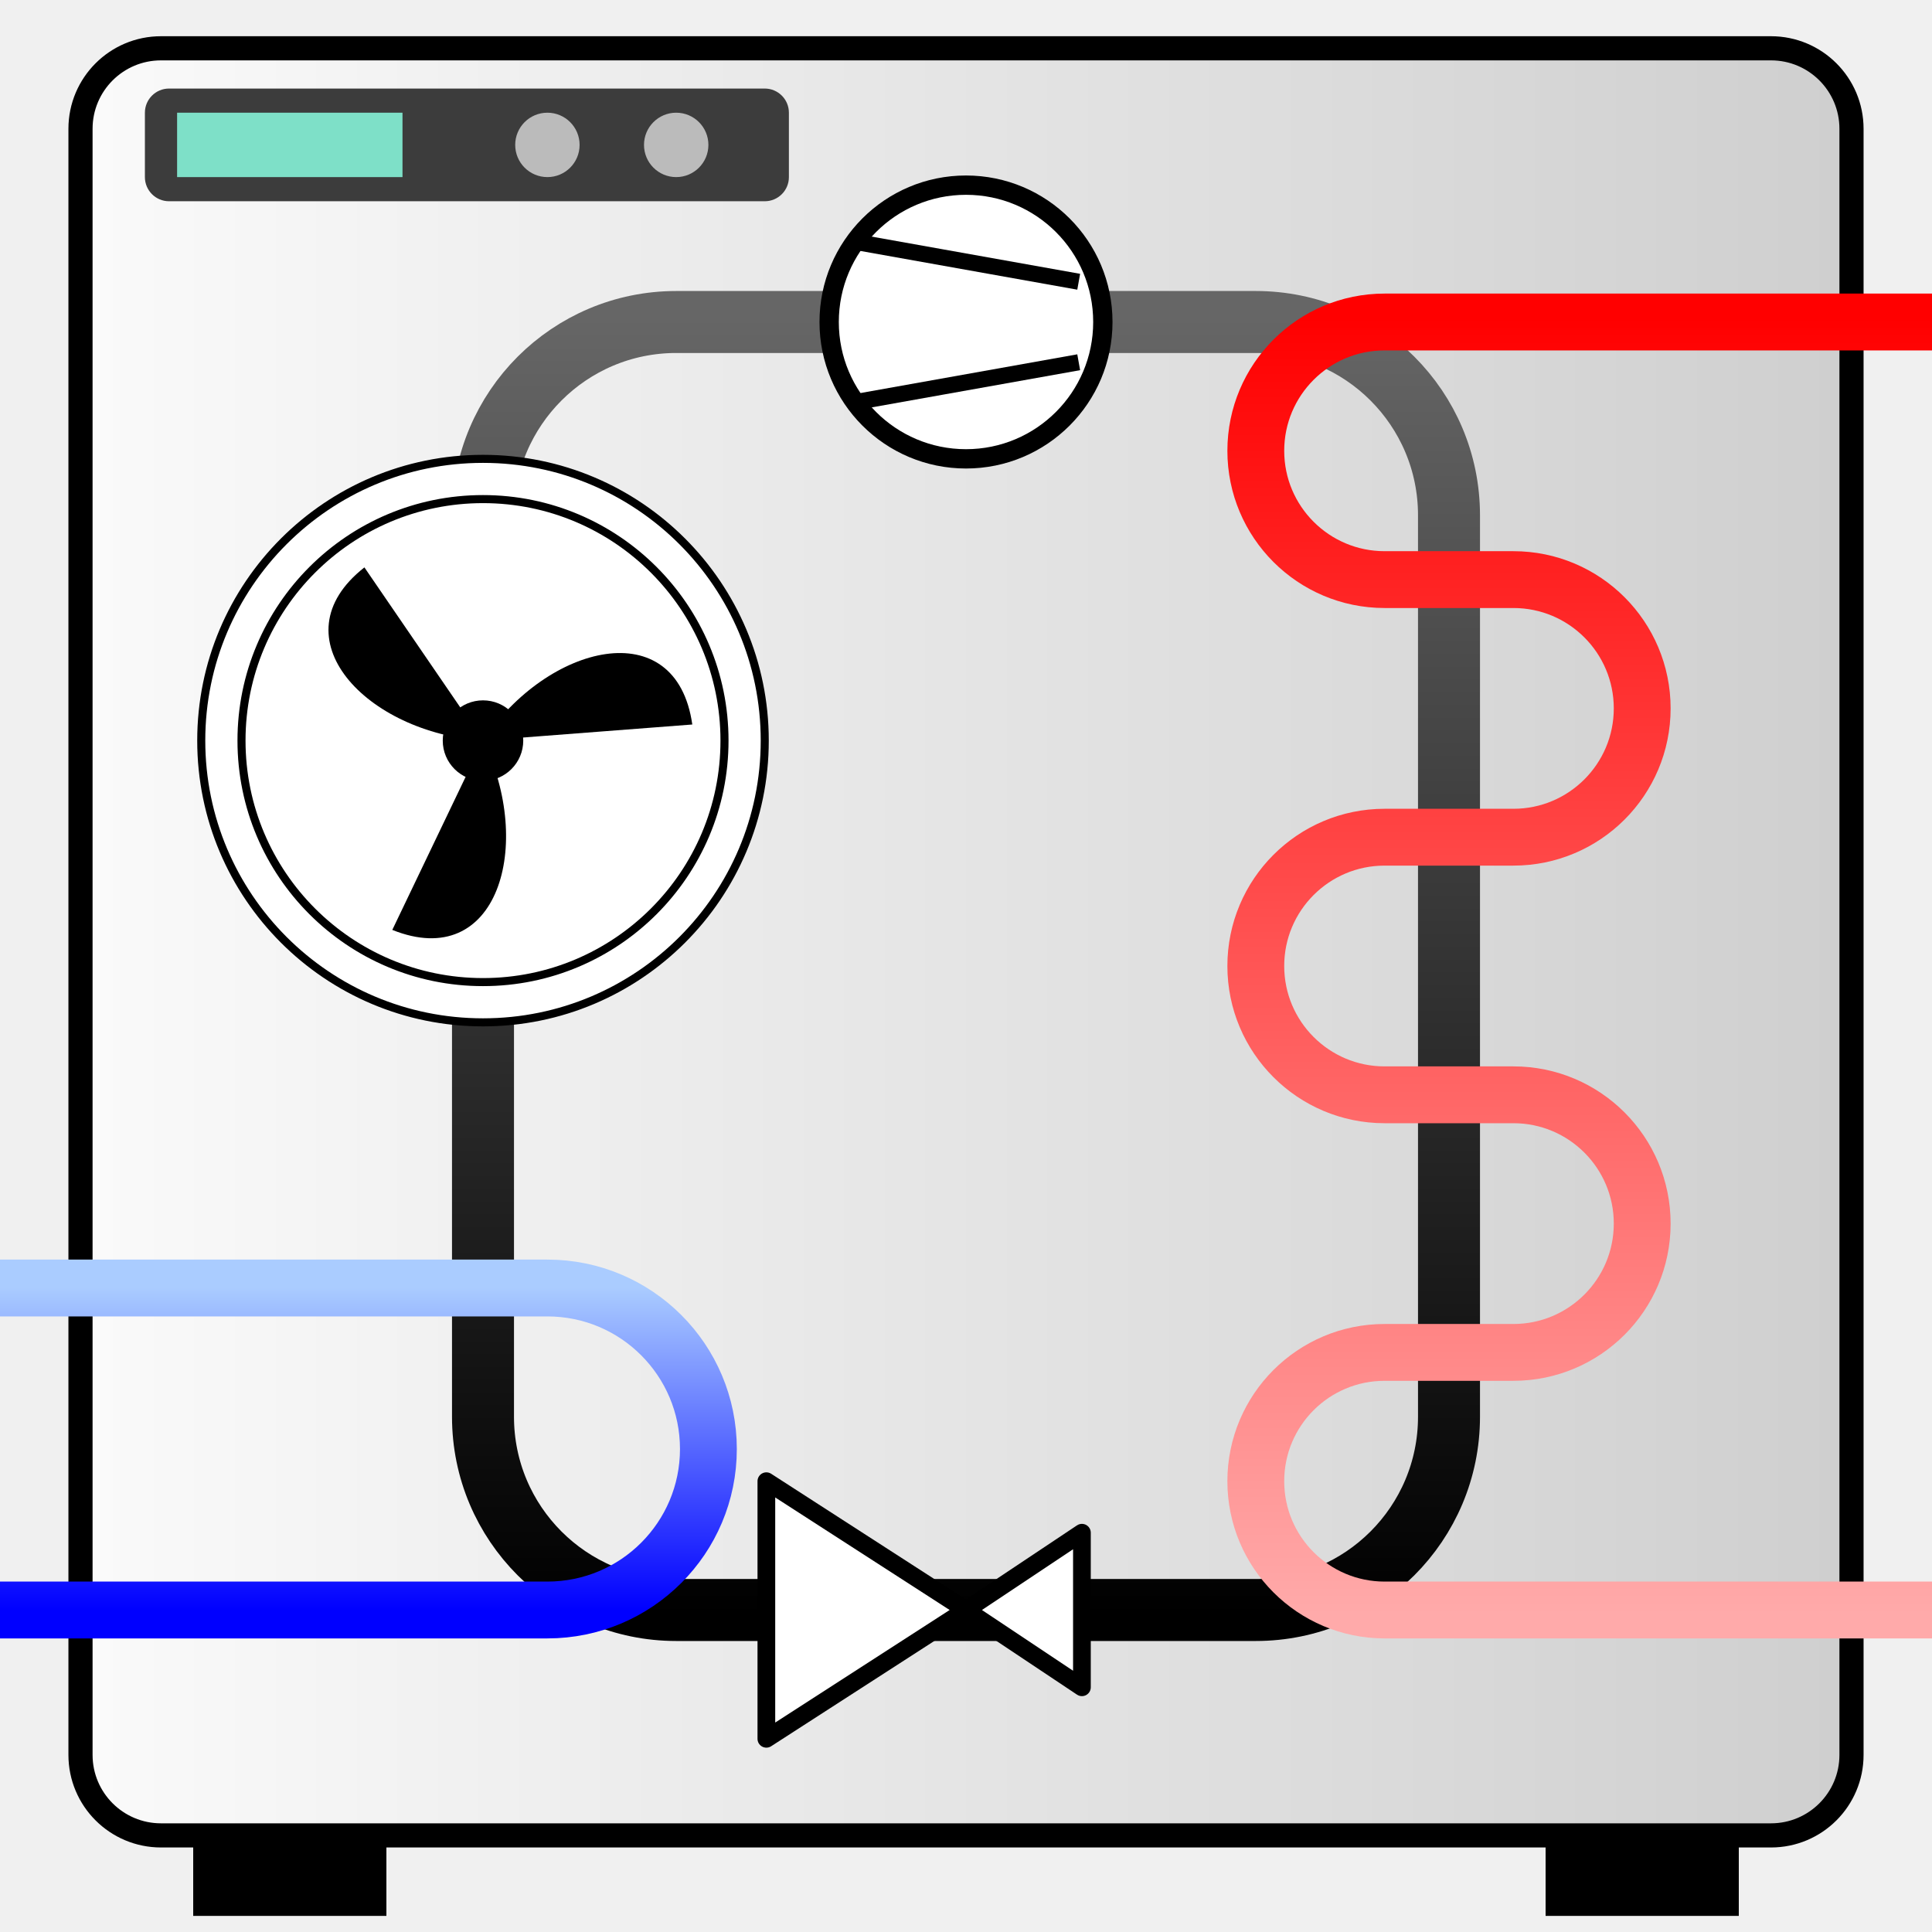
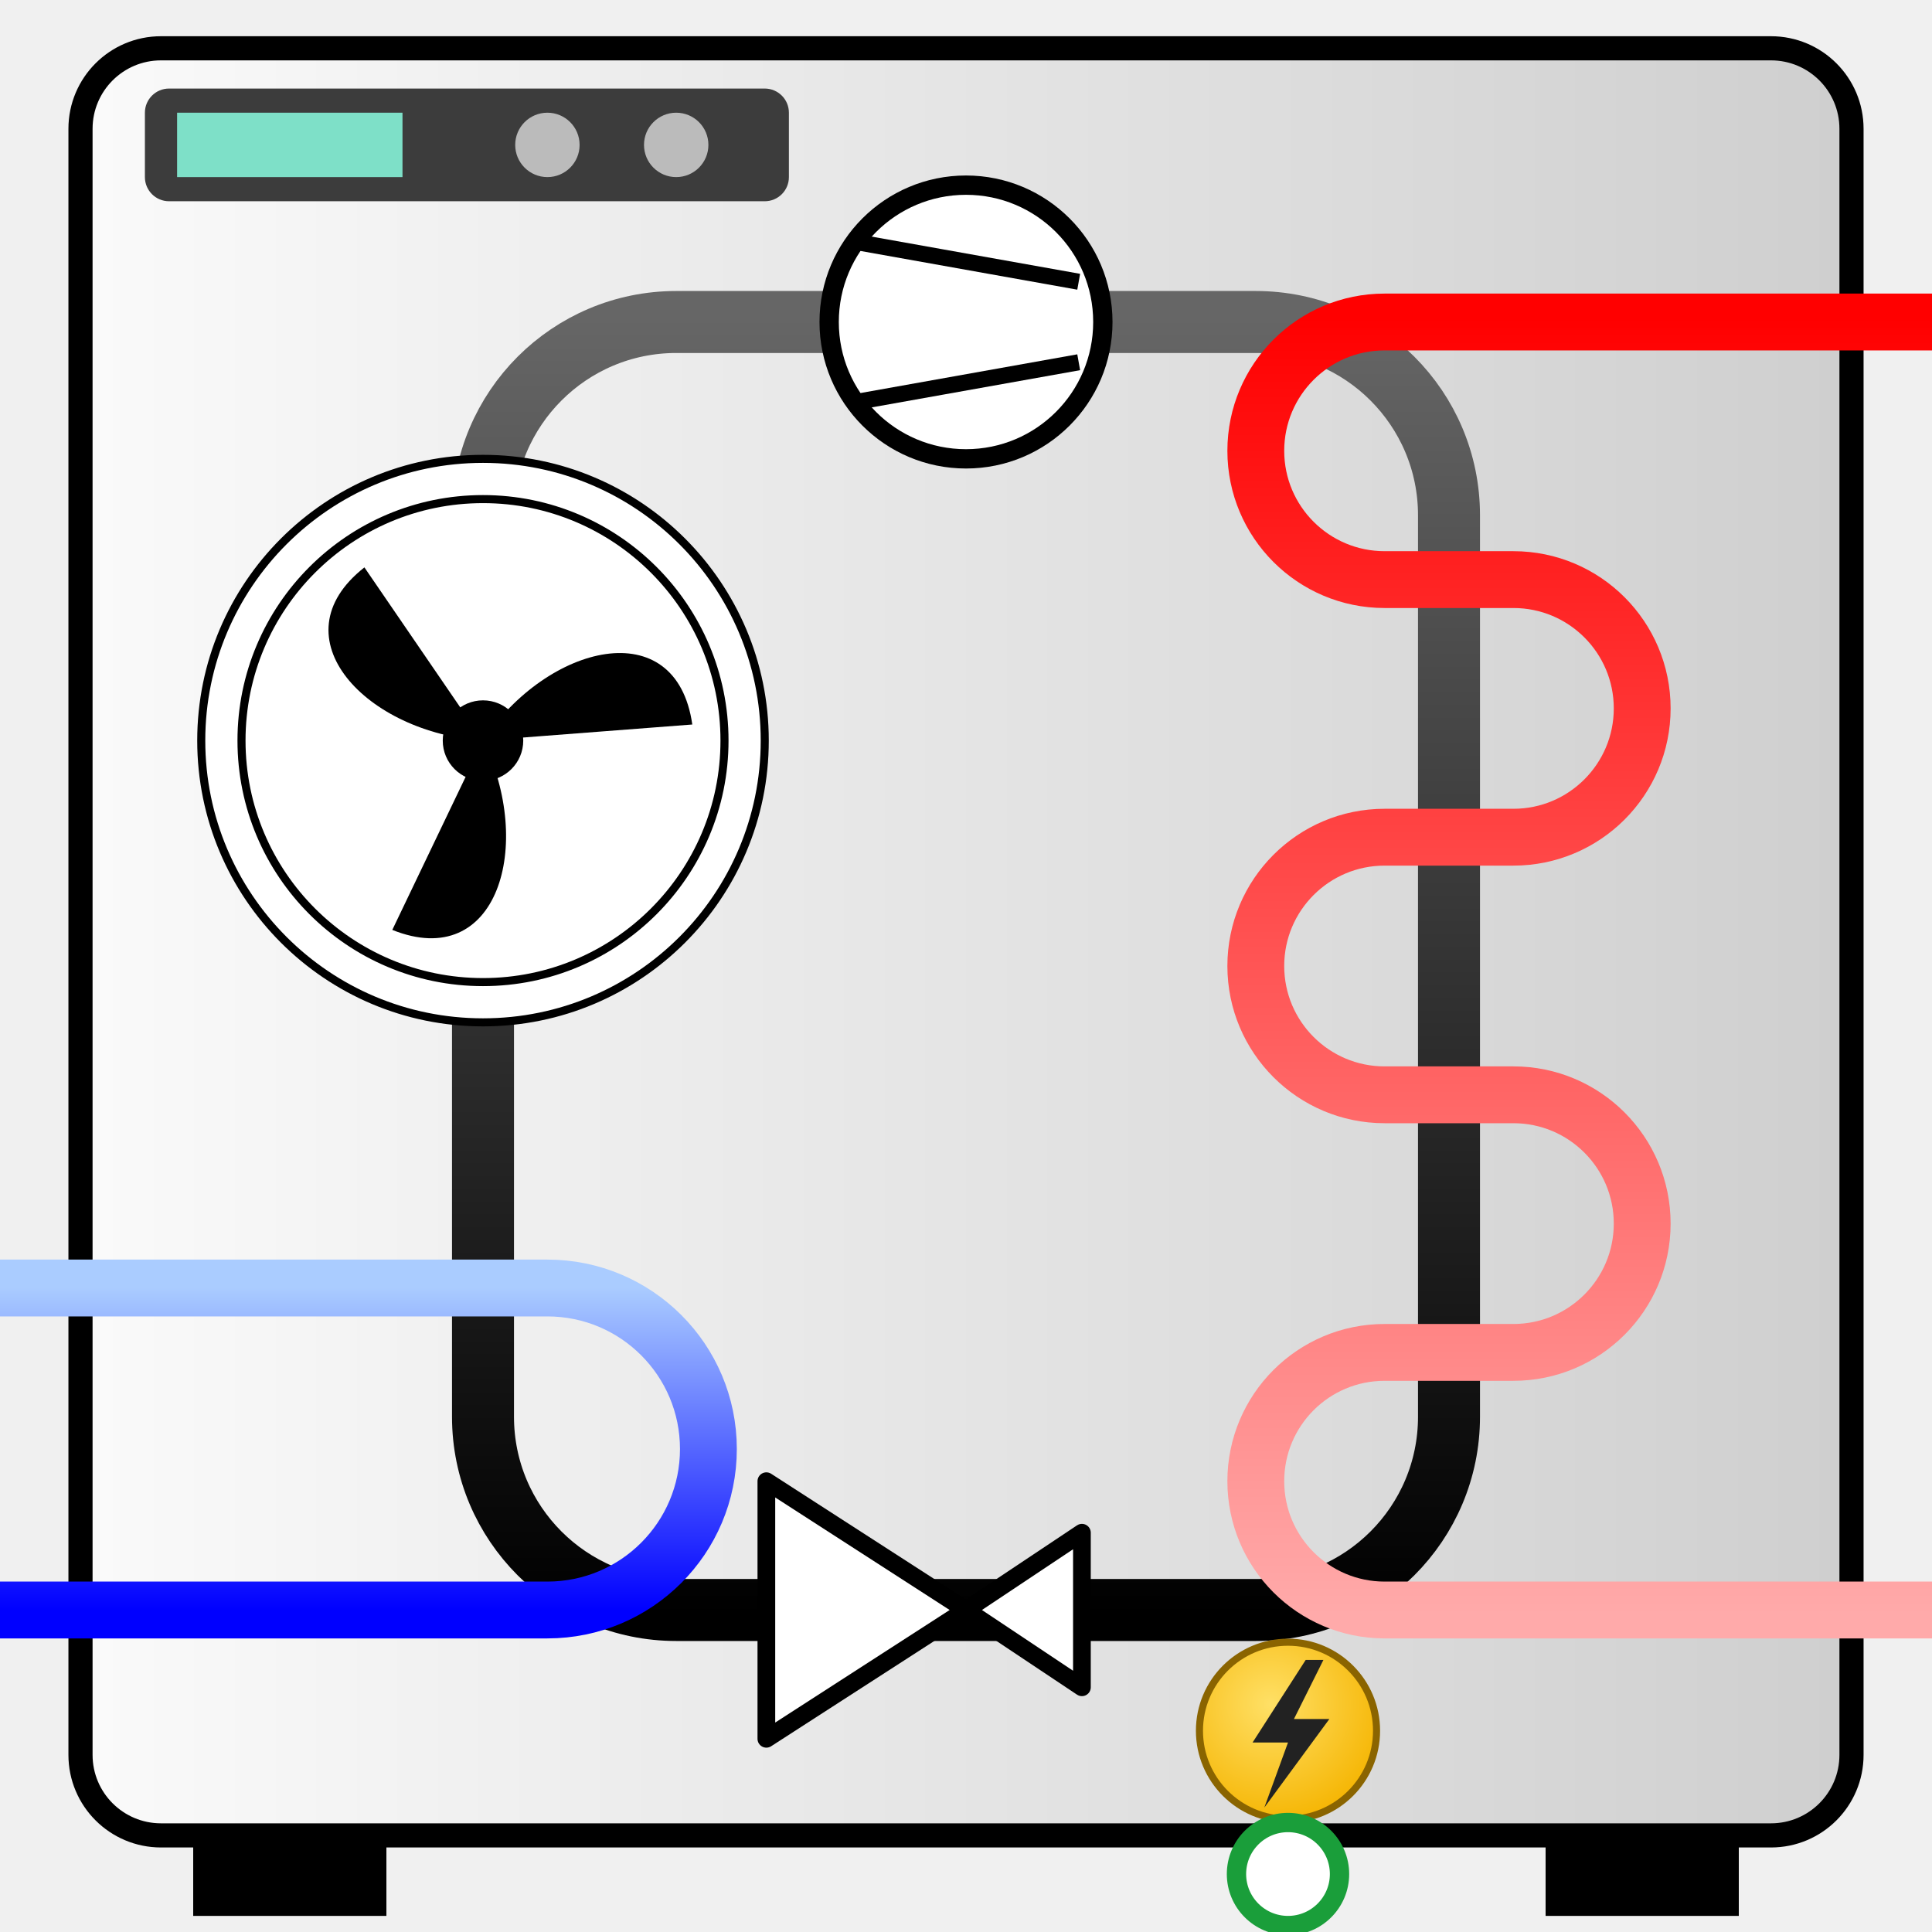
<svg xmlns="http://www.w3.org/2000/svg" version="1.1" width="120mm" height="120mm" viewBox="0 0 120 120">
  <defs>
+     <radialGradient id="badge" cx="0.4" cy="0.35" r="0.7">
+       <stop offset="0" stop-color="#ffe066" />
+       <stop offset="1" stop-color="#f5b400" />
+     </radialGradient>
    <linearGradient id="cas" x1="0" y1="0" x2="1" y2="0">
      <stop offset="0" stop-color="#fafafa" />
      <stop offset="1" stop-color="#cfcfcf" />
    </linearGradient>
    <linearGradient id="loop" x1="0" y1="0" x2="0" y2="1">
      <stop offset="0" stop-color="#666" />
      <stop offset="1" stop-color="#000" />
    </linearGradient>
    <linearGradient id="hot" x1="0" y1="1" x2="0" y2="0">
      <stop offset="0" stop-color="#ffaaaa" />
      <stop offset="1" stop-color="#ff0000" />
    </linearGradient>
    <linearGradient id="cold" x1="0" y1="1" x2="0" y2="0">
      <stop offset="0" stop-color="#0000ff" />
      <stop offset="1" stop-color="#aaccff" />
    </linearGradient>
    <linearGradient id="chill" x1="0" y1="0" x2="0" y2="1">
      <stop offset="0" stop-color="#aaccff" />
      <stop offset="1" stop-color="#0000ff" />
    </linearGradient>
    <linearGradient id="med" x1="0" y1="1" x2="0" y2="0">
      <stop offset="0" stop-color="#ffd9a0" />
      <stop offset="1" stop-color="#ff8c00" />
    </linearGradient>
  </defs>
  <rect x="12" y="114" width="12" height="5" fill="#000" />
  <rect x="96" y="114" width="12" height="5" fill="#000" />
  <rect x="5" y="3" width="110" height="111" rx="5" fill="url(#cas)" stroke="#000" stroke-width="1.5" />
  <rect x="9" y="5.5" width="40" height="7" rx="1.5" fill="#3c3c3c" />
  <rect x="11" y="7" width="14" height="4" fill="#7ee0c8" />
  <circle cx="34" cy="9" r="2" fill="#bbb" />
  <circle cx="42" cy="9" r="2" fill="#bbb" />
  <rect x="30" y="20" width="60" height="80" rx="12" fill="none" stroke="url(#loop)" stroke-width="3.85" />
  <circle cx="30" cy="46" r="17.5" fill="#fff" />
  <circle cx="30" cy="46" r="15" fill="none" stroke="#000" stroke-width="0.5" />
  <circle cx="30" cy="46" r="17.5" fill="none" stroke="#000" stroke-width="0.5" />
  <path d="M 30,46 C 34,40 42,38 43,45 Z" fill="#000" transform="rotate(0 30 46)" />
  <path d="M 30,46 C 34,40 42,38 43,45 Z" fill="#000" transform="rotate(120 30 46)" />
  <path d="M 30,46 C 34,40 42,38 43,45 Z" fill="#000" transform="rotate(240 30 46)" />
  <circle cx="30" cy="46" r="2.5" fill="#000" />
  <path d="M 0,80 H 34 A 10.00,10.00 0 0 1 34,100.00 H 0" stroke="url(#cold)" stroke-width="3.53" fill="none" />
  <path d="M 120,20 H 86 A 8.00,8.00 0 0 0 86,36.00 H 94 A 8.00,8.00 0 0 1 94,52.00 H 86 A 8.00,8.00 0 0 0 86,68.00 H 94 A 8.00,8.00 0 0 1 94,84.00 H 86 A 8.00,8.00 0 0 0 86,100.00 H 120" stroke="url(#hot)" stroke-width="3.53" fill="none" />
  <circle cx="60" cy="20" r="8.5" fill="#fff" stroke="#000" stroke-width="1.2" />
  <path d="M 53,15 L 67,17.5 M 53,25 L 67,22.5" stroke="#000" stroke-width="1" />
  <polygon points="60,100 67.2,95.2 67.2,104.8" fill="#fff" stroke="#000" stroke-width="1.1" stroke-linejoin="round" />
  <polygon points="60,100 47.6,92 47.6,108" fill="#fff" stroke="#000" stroke-width="1.1" stroke-linejoin="round" />
+   <circle cx="80" cy="107.5" r="5.5" fill="url(#badge)" stroke="#8a6400" stroke-width="0.44" />
+   <path d="M 81.10,103.10 L 77.80,108.23 L 80.00,108.23 L 78.53,112.27 L 82.57,106.77 L 80.37,106.77 L 82.20,103.10 Z" fill="#222" />
+   <circle cx="80" cy="116.4" r="3.2" fill="#fff" stroke="#1a9e3a" stroke-width="1.2" />
</svg>
